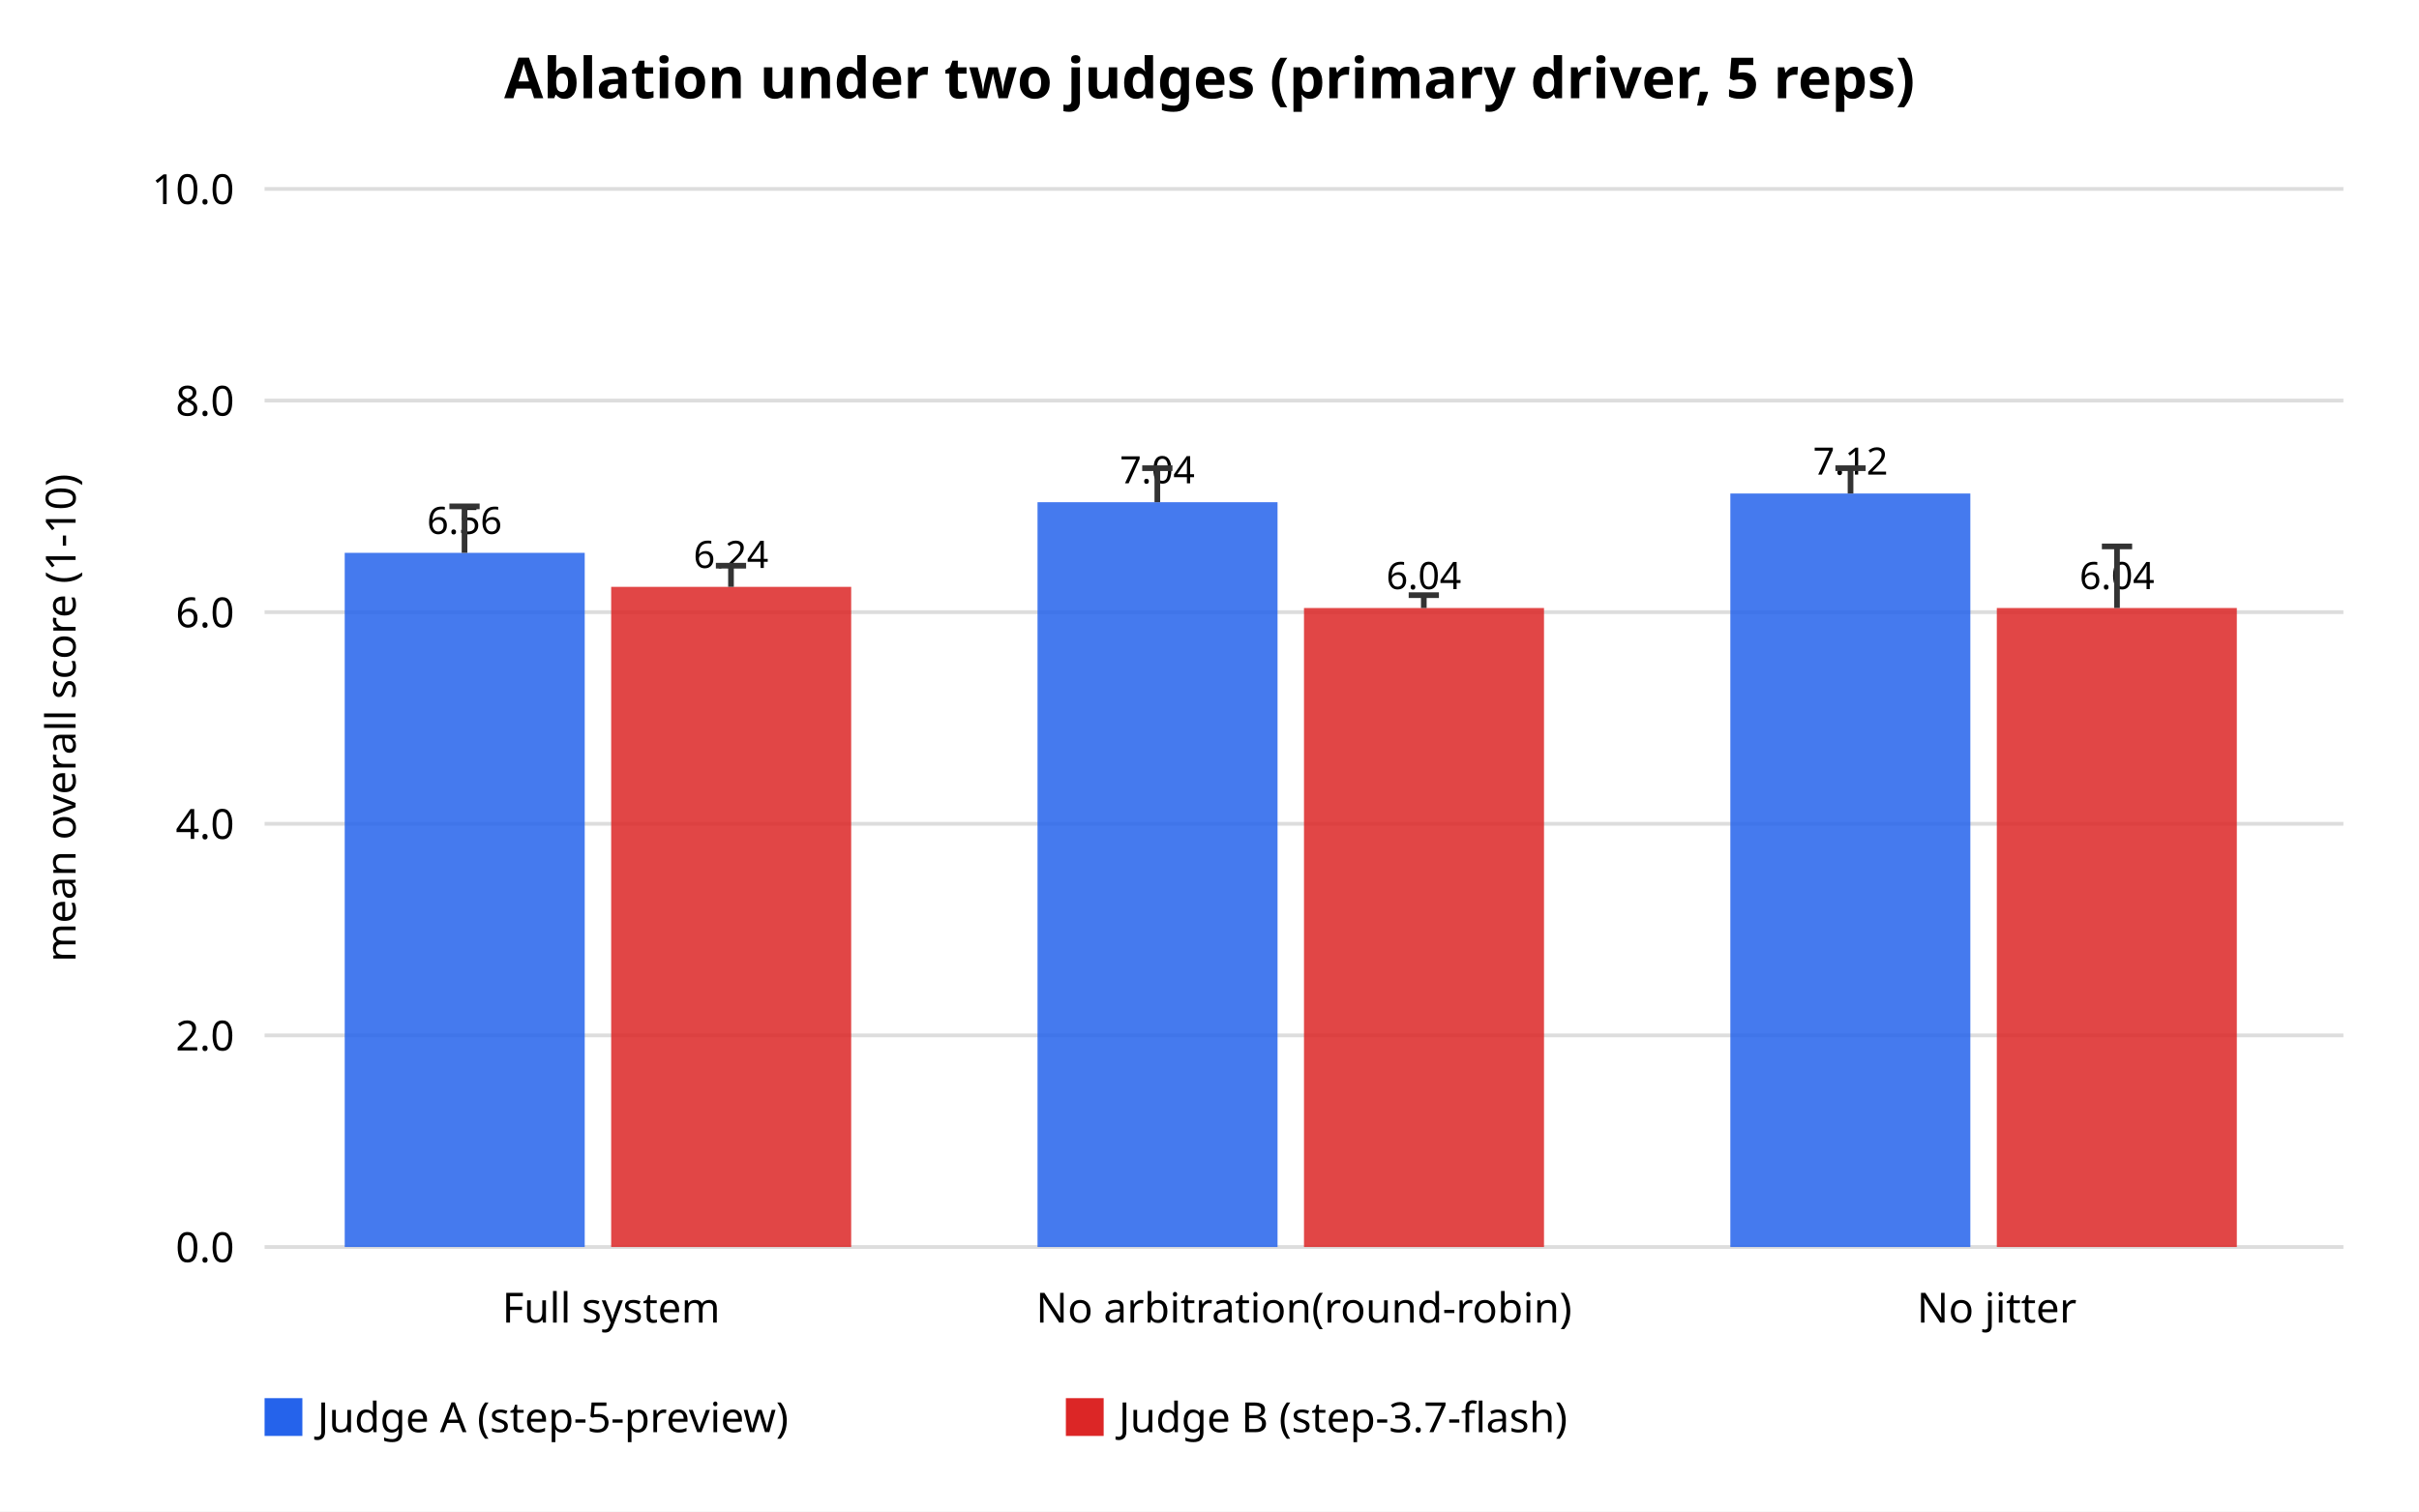
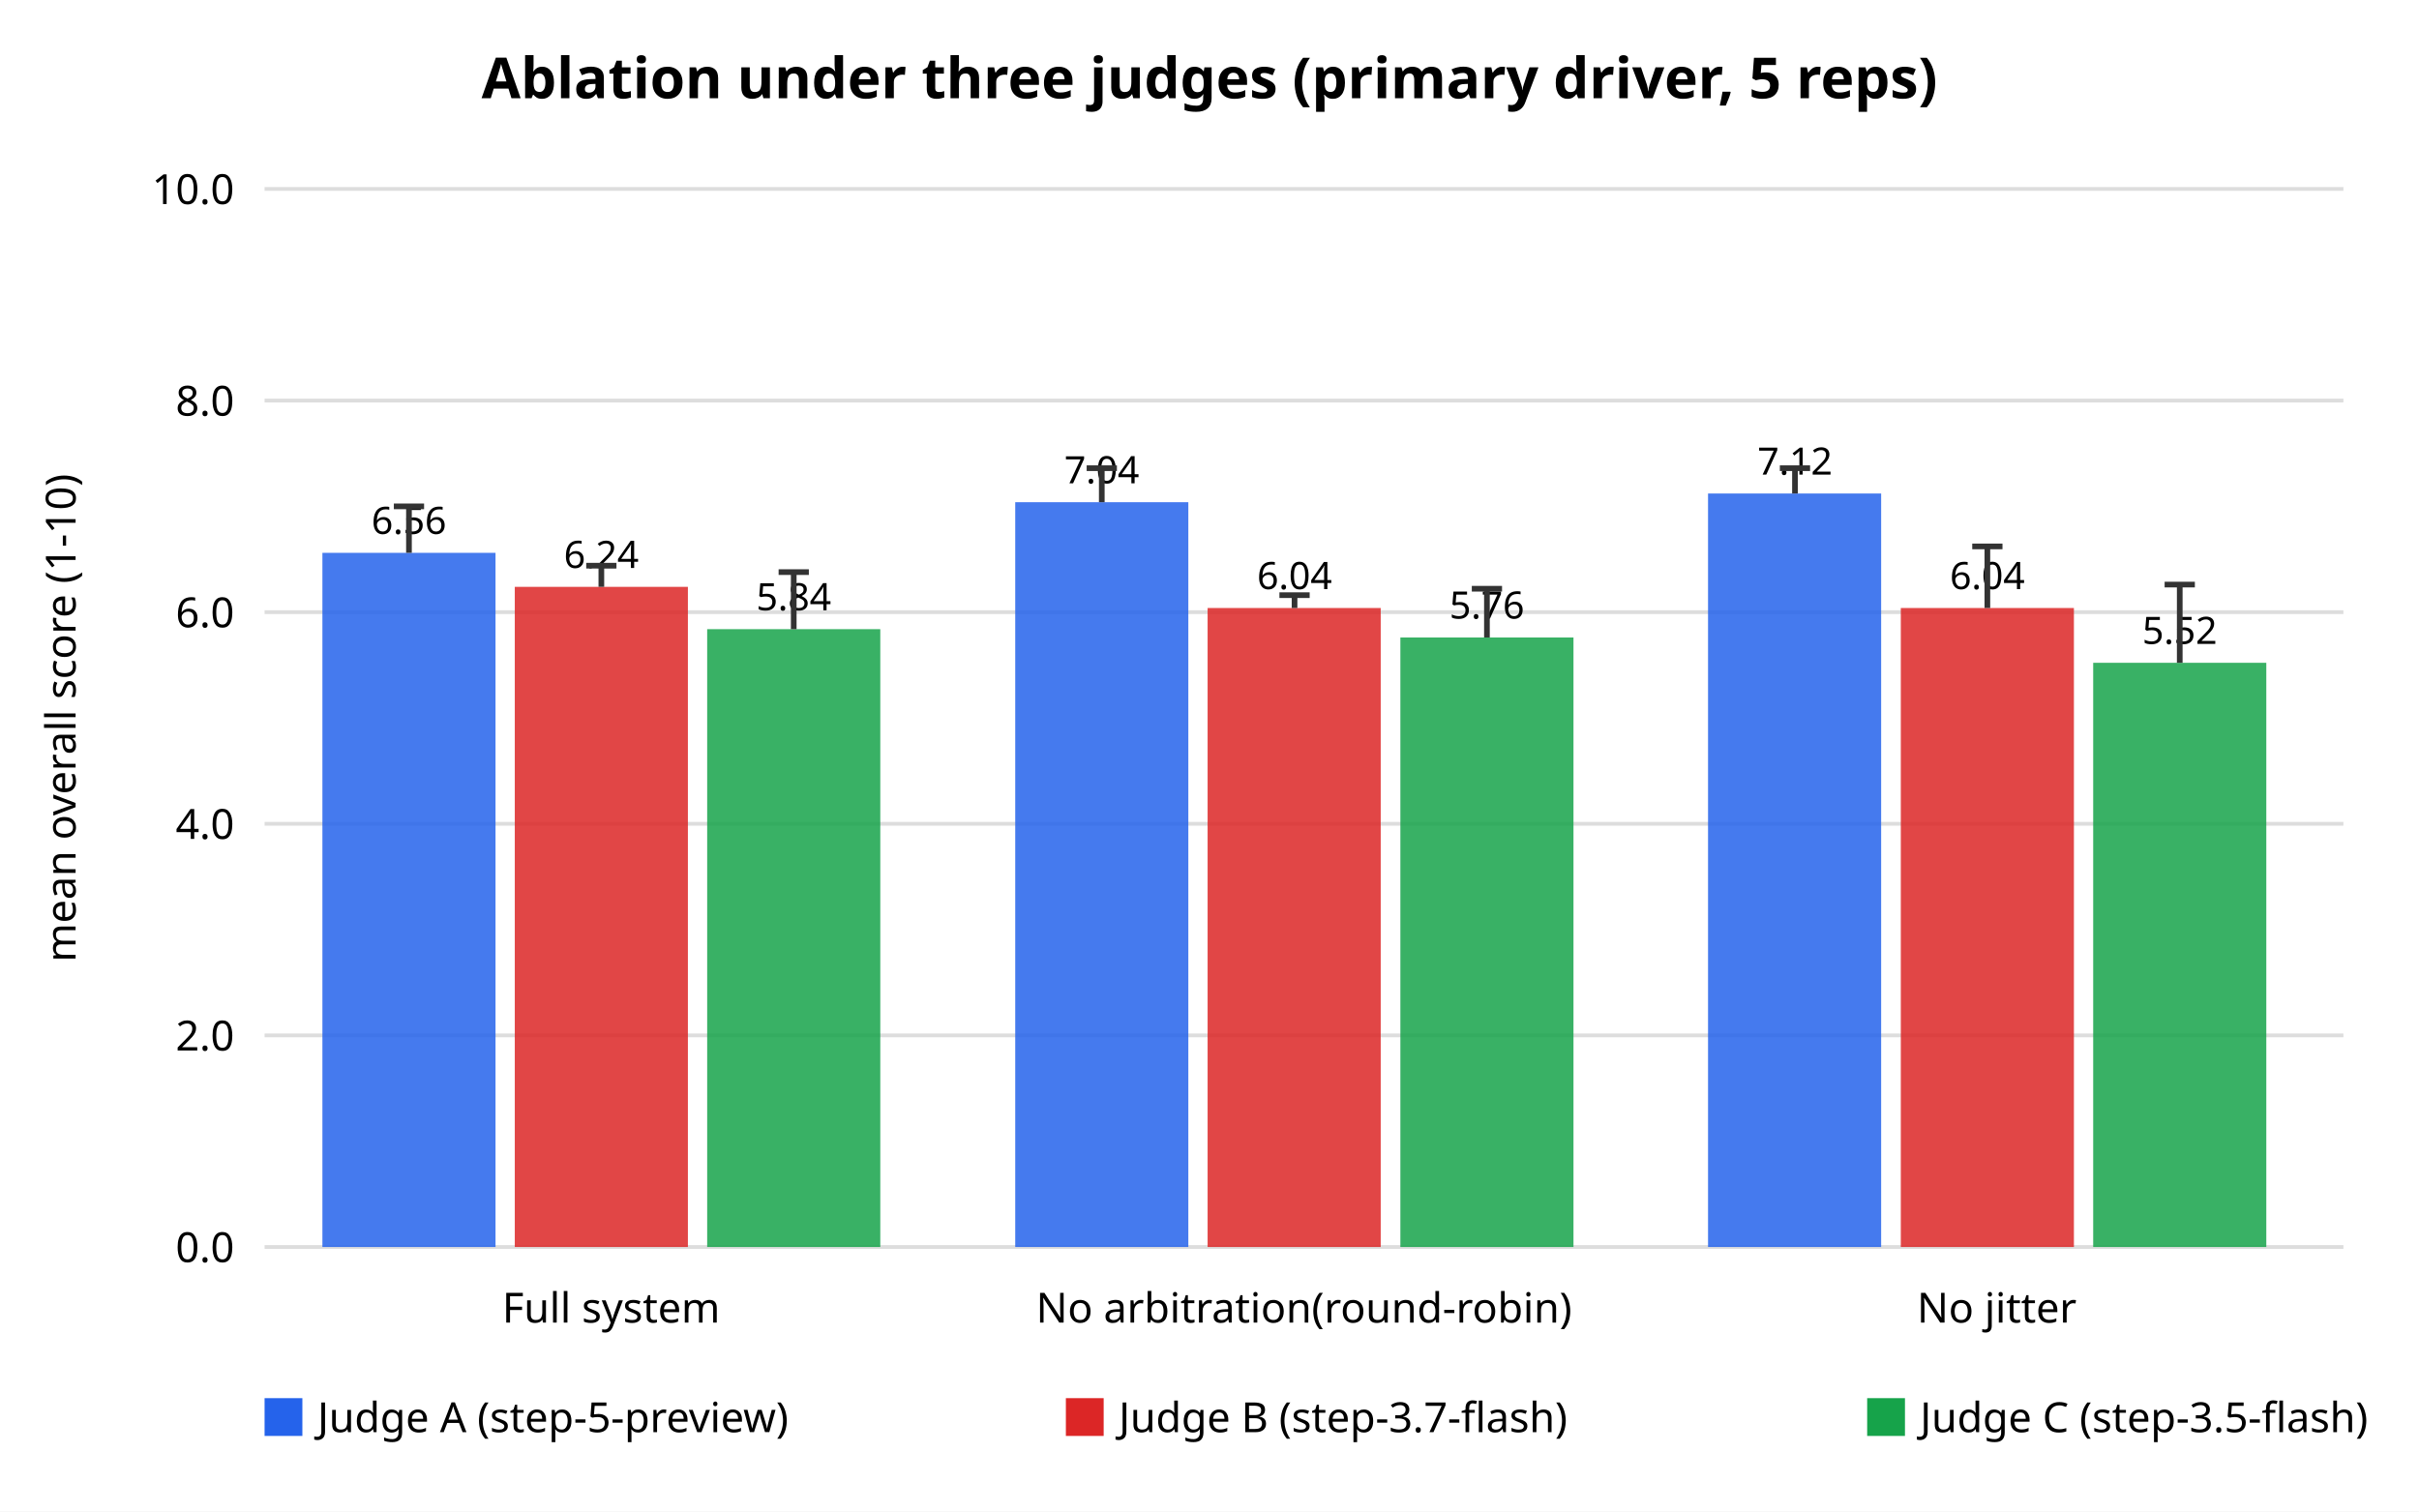
<svg xmlns="http://www.w3.org/2000/svg" width="640" height="400" font-family="sans-serif">
  <rect width="640" height="400" fill="white" />
-   <text x="320.0" y="26" text-anchor="middle" font-size="15" font-weight="bold">Ablation under two judges (primary driver, 5 reps)</text>
+   <text x="320.0" y="26" text-anchor="middle" font-size="15" font-weight="bold">Ablation under three judges (primary driver, 5 reps)</text>
  <line x1="70" y1="330.0" x2="620" y2="330.0" stroke="#ddd" />
  <text x="62" y="334.0" text-anchor="end" font-size="11">0.0</text>
  <line x1="70" y1="274.0" x2="620" y2="274.0" stroke="#ddd" />
  <text x="62" y="278.0" text-anchor="end" font-size="11">2.0</text>
  <line x1="70" y1="218.0" x2="620" y2="218.0" stroke="#ddd" />
  <text x="62" y="222.0" text-anchor="end" font-size="11">4.0</text>
  <line x1="70" y1="162.0" x2="620" y2="162.0" stroke="#ddd" />
  <text x="62" y="166.0" text-anchor="end" font-size="11">6.0</text>
  <line x1="70" y1="106.0" x2="620" y2="106.0" stroke="#ddd" />
  <text x="62" y="110.0" text-anchor="end" font-size="11">8.0</text>
  <line x1="70" y1="50.0" x2="620" y2="50.0" stroke="#ddd" />
  <text x="62" y="54.0" text-anchor="end" font-size="11">10.0</text>
-   <rect x="91.2" y="146.3" width="63.5" height="183.7" fill="#2563eb" opacity="0.85" />
-   <text x="122.9" y="141.3" text-anchor="middle" font-size="10">6.56</text>
-   <line x1="122.9" y1="146.3" x2="122.9" y2="134.0" stroke="#333" stroke-width="1.5" />
-   <line x1="118.9" y1="134.0" x2="126.9" y2="134.0" stroke="#333" stroke-width="1.5" />
-   <rect x="161.7" y="155.3" width="63.5" height="174.7" fill="#dc2626" opacity="0.85" />
-   <text x="193.4" y="150.3" text-anchor="middle" font-size="10">6.24</text>
-   <line x1="193.4" y1="155.3" x2="193.4" y2="149.7" stroke="#333" stroke-width="1.5" />
-   <line x1="189.4" y1="149.7" x2="197.4" y2="149.7" stroke="#333" stroke-width="1.5" />
+   <rect x="85.3" y="146.3" width="45.8" height="183.7" fill="#2563eb" opacity="0.85" />
+   <text x="108.2" y="141.3" text-anchor="middle" font-size="10">6.56</text>
+   <line x1="108.2" y1="146.3" x2="108.2" y2="134.0" stroke="#333" stroke-width="1.5" />
+   <line x1="104.2" y1="134.0" x2="112.2" y2="134.0" stroke="#333" stroke-width="1.5" />
+   <rect x="136.2" y="155.3" width="45.8" height="174.7" fill="#dc2626" opacity="0.85" />
+   <text x="159.1" y="150.3" text-anchor="middle" font-size="10">6.24</text>
+   <line x1="159.1" y1="155.3" x2="159.1" y2="149.7" stroke="#333" stroke-width="1.5" />
+   <line x1="155.1" y1="149.7" x2="163.1" y2="149.7" stroke="#333" stroke-width="1.5" />
+   <rect x="187.1" y="166.5" width="45.8" height="163.5" fill="#16a34a" opacity="0.85" />
+   <text x="210.0" y="161.5" text-anchor="middle" font-size="10">5.84</text>
+   <line x1="210.0" y1="166.5" x2="210.0" y2="151.4" stroke="#333" stroke-width="1.5" />
+   <line x1="206.0" y1="151.4" x2="214.0" y2="151.4" stroke="#333" stroke-width="1.5" />
  <text x="161.7" y="350" text-anchor="middle" font-size="11">Full system</text>
-   <rect x="274.5" y="132.9" width="63.5" height="197.1" fill="#2563eb" opacity="0.85" />
-   <text x="306.2" y="127.9" text-anchor="middle" font-size="10">7.04</text>
-   <line x1="306.2" y1="132.9" x2="306.2" y2="123.9" stroke="#333" stroke-width="1.5" />
-   <line x1="302.2" y1="123.9" x2="310.2" y2="123.9" stroke="#333" stroke-width="1.5" />
-   <rect x="345.0" y="160.9" width="63.5" height="169.1" fill="#dc2626" opacity="0.85" />
-   <text x="376.7" y="155.9" text-anchor="middle" font-size="10">6.04</text>
-   <line x1="376.7" y1="160.9" x2="376.7" y2="157.5" stroke="#333" stroke-width="1.5" />
-   <line x1="372.7" y1="157.5" x2="380.7" y2="157.5" stroke="#333" stroke-width="1.5" />
+   <rect x="268.6" y="132.9" width="45.8" height="197.1" fill="#2563eb" opacity="0.85" />
+   <text x="291.5" y="127.9" text-anchor="middle" font-size="10">7.04</text>
+   <line x1="291.5" y1="132.9" x2="291.5" y2="123.9" stroke="#333" stroke-width="1.5" />
+   <line x1="287.5" y1="123.9" x2="295.5" y2="123.9" stroke="#333" stroke-width="1.5" />
+   <rect x="319.5" y="160.9" width="45.8" height="169.1" fill="#dc2626" opacity="0.85" />
+   <text x="342.5" y="155.9" text-anchor="middle" font-size="10">6.04</text>
+   <line x1="342.5" y1="160.9" x2="342.5" y2="157.5" stroke="#333" stroke-width="1.5" />
+   <line x1="338.5" y1="157.5" x2="346.5" y2="157.5" stroke="#333" stroke-width="1.5" />
+   <rect x="370.5" y="168.7" width="45.8" height="161.3" fill="#16a34a" opacity="0.85" />
+   <text x="393.4" y="163.7" text-anchor="middle" font-size="10">5.76</text>
+   <line x1="393.4" y1="168.7" x2="393.4" y2="155.8" stroke="#333" stroke-width="1.5" />
+   <line x1="389.4" y1="155.8" x2="397.4" y2="155.8" stroke="#333" stroke-width="1.5" />
  <text x="345.0" y="350" text-anchor="middle" font-size="11">No arbitration
(round-robin)</text>
-   <rect x="457.8" y="130.6" width="63.5" height="199.4" fill="#2563eb" opacity="0.85" />
-   <text x="489.6" y="125.6" text-anchor="middle" font-size="10">7.12</text>
-   <line x1="489.6" y1="130.6" x2="489.6" y2="123.9" stroke="#333" stroke-width="1.5" />
-   <line x1="485.6" y1="123.9" x2="493.6" y2="123.9" stroke="#333" stroke-width="1.5" />
-   <rect x="528.3" y="160.9" width="63.5" height="169.1" fill="#dc2626" opacity="0.85" />
-   <text x="560.1" y="155.9" text-anchor="middle" font-size="10">6.04</text>
-   <line x1="560.1" y1="160.9" x2="560.1" y2="144.6" stroke="#333" stroke-width="1.5" />
-   <line x1="556.1" y1="144.6" x2="564.1" y2="144.6" stroke="#333" stroke-width="1.5" />
+   <rect x="451.9" y="130.6" width="45.8" height="199.4" fill="#2563eb" opacity="0.85" />
+   <text x="474.9" y="125.6" text-anchor="middle" font-size="10">7.12</text>
+   <line x1="474.9" y1="130.6" x2="474.9" y2="123.9" stroke="#333" stroke-width="1.5" />
+   <line x1="470.9" y1="123.9" x2="478.9" y2="123.9" stroke="#333" stroke-width="1.5" />
+   <rect x="502.9" y="160.9" width="45.8" height="169.1" fill="#dc2626" opacity="0.85" />
+   <text x="525.8" y="155.9" text-anchor="middle" font-size="10">6.04</text>
+   <line x1="525.8" y1="160.9" x2="525.8" y2="144.6" stroke="#333" stroke-width="1.5" />
+   <line x1="521.8" y1="144.6" x2="529.8" y2="144.6" stroke="#333" stroke-width="1.5" />
+   <rect x="553.8" y="175.4" width="45.8" height="154.6" fill="#16a34a" opacity="0.85" />
+   <text x="576.7" y="170.4" text-anchor="middle" font-size="10">5.52</text>
+   <line x1="576.7" y1="175.4" x2="576.7" y2="154.7" stroke="#333" stroke-width="1.5" />
+   <line x1="572.7" y1="154.7" x2="580.7" y2="154.7" stroke="#333" stroke-width="1.5" />
  <text x="528.3" y="350" text-anchor="middle" font-size="11">No jitter</text>
  <rect x="70" y="370" width="10" height="10" fill="#2563eb" />
  <text x="84" y="379" font-size="11">Judge A (step-5-preview)</text>
  <rect x="282" y="370" width="10" height="10" fill="#dc2626" />
  <text x="296" y="379" font-size="11">Judge B (step-3.7-flash)</text>
+   <rect x="494" y="370" width="10" height="10" fill="#16a34a" />
+   <text x="508" y="379" font-size="11">Judge C (step-3.5-flash)</text>
  <text x="20" y="190.0" transform="rotate(-90 20 190.0)" text-anchor="middle" font-size="11">mean overall score (1-10)</text>
</svg>
